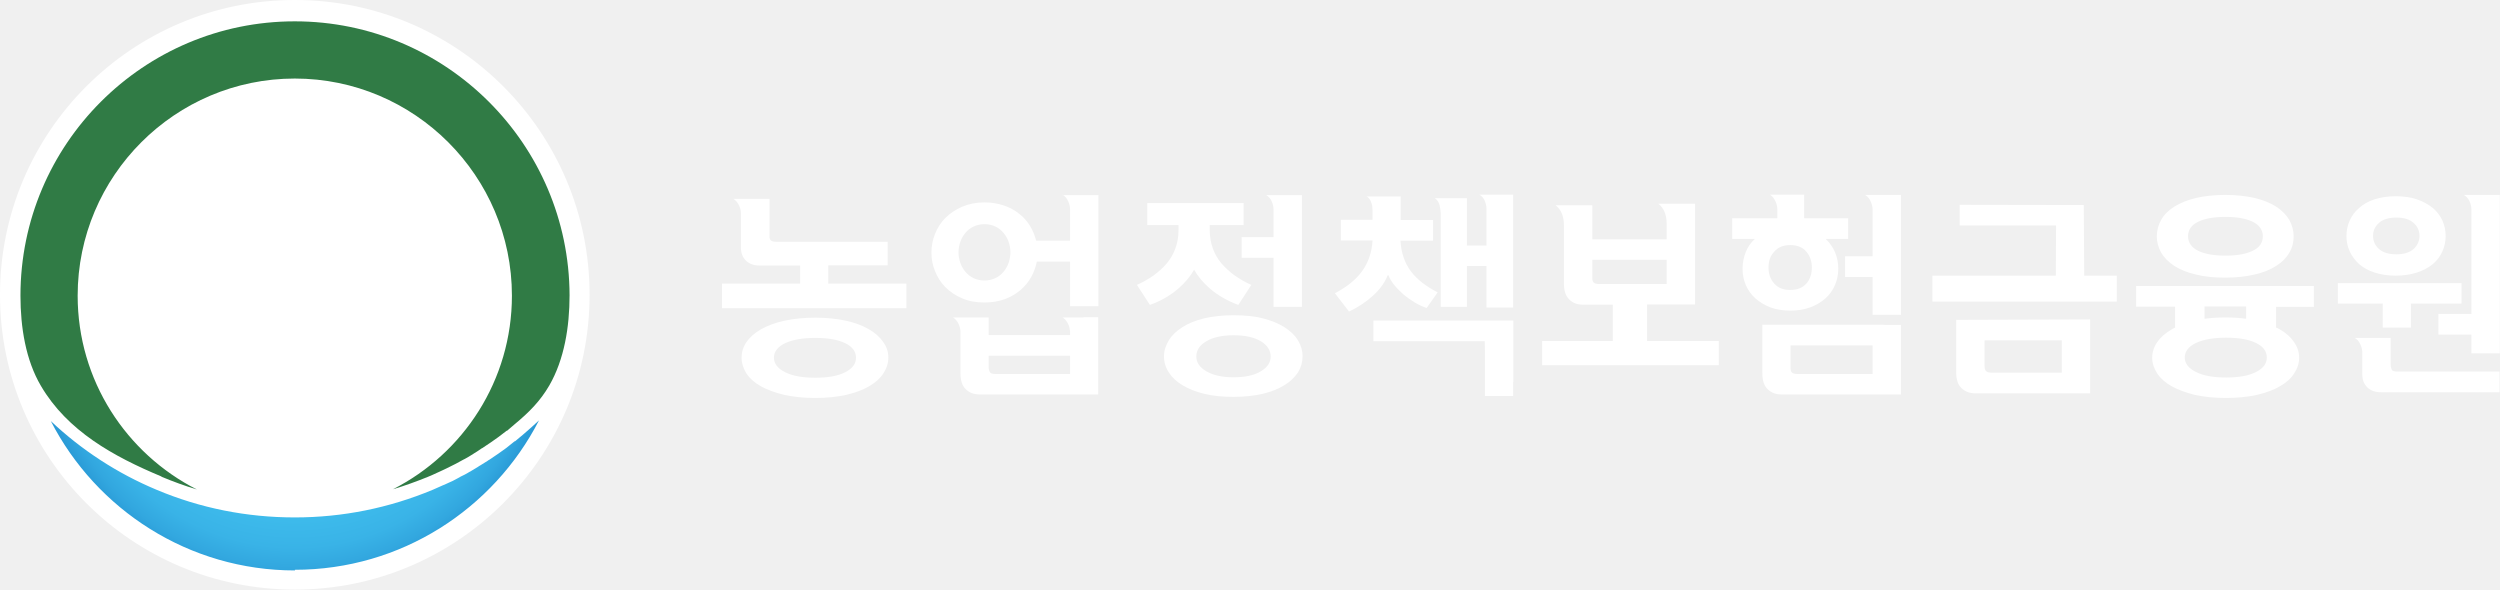
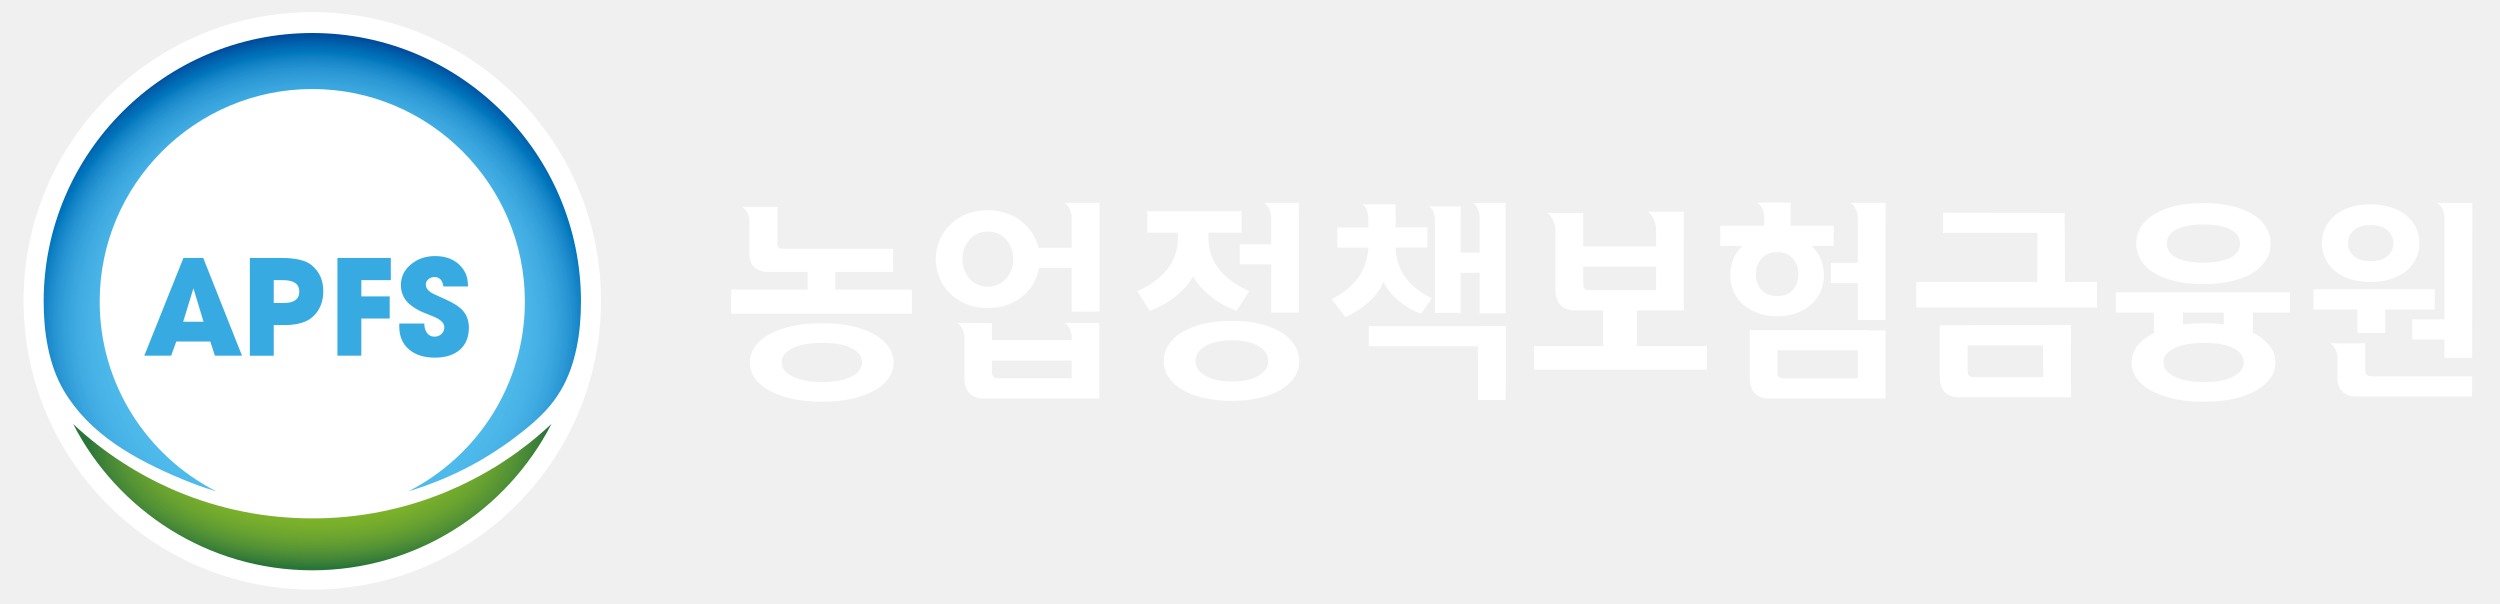
- <svg xmlns="http://www.w3.org/2000/svg" id="Layer_1" data-name="Layer 1" viewBox="0 0 113.64 26.8">
+ <svg xmlns="http://www.w3.org/2000/svg" width="152.693" height="36.853" viewBox="0 0 114.52 27.64">
  <defs>
-     <radialGradient id="radial-gradient" cx="13.36" cy="14.53" fx="13.36" fy="14.53" r="13.55" gradientTransform="translate(.04 .06)" gradientUnits="userSpaceOnUse">
-       <stop offset="0" stop-color="#badaf3" />
-       <stop offset=".39" stop-color="#3fbced" />
-       <stop offset=".67" stop-color="#3dbaeb" />
-       <stop offset=".76" stop-color="#39b3e7" />
-       <stop offset=".83" stop-color="#32a7df" />
-       <stop offset=".89" stop-color="#2796d3" />
-       <stop offset=".94" stop-color="#1980c4" />
-       <stop offset=".98" stop-color="#0866b2" />
-       <stop offset="1" stop-color="#0058a9" />
+     <clipPath id="a">
+       <path d="M106 15h7.547v4H106Zm0 0" />
+     </clipPath>
+     <clipPath id="b">
+       <path d="M110 9h3.547v8H110Zm0 0" />
+     </clipPath>
+     <clipPath id="c">
+       <path d="M1 0h27v27.285H1Zm0 0" />
+     </clipPath>
+     <clipPath id="d">
+       <path d="M2 1h25v22H2Zm0 0" />
+     </clipPath>
+     <clipPath id="e">
+       <path d="M2 13.816c0 1.422.234 2.891.91 4.055 1.184 2.024 3.262 3.168 5.414 4.07q.787.33 1.59.57c-3.168-1.609-5.348-4.902-5.348-8.695 0-5.367 4.368-9.738 9.739-9.738 5.37 0 9.738 4.371 9.738 9.738 0 3.793-2.176 7.082-5.34 8.692q.79-.238 1.563-.559.21-.088.422-.183c.035-.016.07-.036.105-.051l.129-.059c.062-.031.125-.058.183-.09q.08-.035.16-.078l.133-.07.118-.059.214-.117.106-.058q.042-.025.078-.043c.098-.055.195-.114.29-.168l.046-.032c.02-.011.043-.023.059-.035q.157-.093.308-.191l.04-.027c.011-.008.027-.016.034-.024q.17-.107.325-.215l.058-.039c.102-.07.207-.148.332-.234l.035-.028c.11-.082.22-.164.336-.257l.02-.016c.117-.086.23-.18.348-.277l.007-.004c.637-.532 1.133-1.02 1.547-1.73.68-1.16.914-2.63.914-4.048 0-6.785-5.523-12.304-12.308-12.304S2 7.032 2 13.816" />
+     </clipPath>
+     <clipPath id="g">
+       <path d="M3 19h23v8H3Zm0 0" />
+     </clipPath>
+     <clipPath id="h">
+       <path d="m24.54 20.055-.009.008a10 10 0 0 1-.36.289l-.015.011a8 8 0 0 1-.36.27l-.034.031c-.13.09-.242.172-.348.246l-.055.035c-.136.094-.238.16-.336.227-.015.008-.03.02-.046.027l-.032.024-.32.203-.07.035-.043.027c-.098.059-.2.117-.297.176a1 1 0 0 1-.09.047l-.102.059a4 4 0 0 1-.226.12l-.125.067-.133.066-.168.086a4 4 0 0 1-.191.09l-.125.063c-.04.015-.078.035-.117.05q-.218.103-.442.196a15.9 15.9 0 0 1-6.191 1.238c-2.157 0-4.246-.418-6.215-1.246a16.2 16.2 0 0 1-4.738-3.074c2.043 3.972 6.187 6.699 10.953 6.699 4.77 0 8.914-2.73 10.957-6.707q-.353.33-.723.637" />
+     </clipPath>
+     <radialGradient id="f" cx="0" cy="0" r="13.377" fx="0" fy="0" gradientTransform="translate(14.306 14.955)" gradientUnits="userSpaceOnUse">
+       <stop offset="0" stop-color="#C8E1F6" />
+       <stop offset=".004" stop-color="#C7E0F6" />
+       <stop offset=".008" stop-color="#C6E0F6" />
+       <stop offset=".012" stop-color="#C6E0F6" />
+       <stop offset=".016" stop-color="#C5DFF6" />
+       <stop offset=".02" stop-color="#C4DFF6" />
+       <stop offset=".023" stop-color="#C3DFF6" />
+       <stop offset=".027" stop-color="#C2DEF6" />
+       <stop offset=".031" stop-color="#C1DEF6" />
+       <stop offset=".035" stop-color="#C0DEF6" />
+       <stop offset=".039" stop-color="#BFDDF6" />
+       <stop offset=".043" stop-color="#BEDDF5" />
+       <stop offset=".047" stop-color="#BDDCF5" />
+       <stop offset=".051" stop-color="#BCDCF5" />
+       <stop offset=".055" stop-color="#BBDCF5" />
+       <stop offset=".059" stop-color="#BADBF5" />
+       <stop offset=".063" stop-color="#B9DBF5" />
+       <stop offset=".066" stop-color="#B8DBF5" />
+       <stop offset=".07" stop-color="#B7DAF5" />
+       <stop offset=".074" stop-color="#B6DAF5" />
+       <stop offset=".078" stop-color="#B5D9F5" />
+       <stop offset=".082" stop-color="#B4D9F5" />
+       <stop offset=".086" stop-color="#B4D9F5" />
+       <stop offset=".09" stop-color="#B3D9F4" />
+       <stop offset=".094" stop-color="#B2D8F4" />
+       <stop offset=".098" stop-color="#B1D8F4" />
+       <stop offset=".102" stop-color="#B0D8F4" />
+       <stop offset=".105" stop-color="#AFD7F4" />
+       <stop offset=".109" stop-color="#AED7F4" />
+       <stop offset=".113" stop-color="#ADD6F4" />
+       <stop offset=".117" stop-color="#ACD6F4" />
+       <stop offset=".121" stop-color="#ABD6F4" />
+       <stop offset=".125" stop-color="#A9D5F4" />
+       <stop offset=".129" stop-color="#A8D5F3" />
+       <stop offset=".133" stop-color="#A7D5F3" />
+       <stop offset=".137" stop-color="#A6D4F3" />
+       <stop offset=".141" stop-color="#A5D4F3" />
+       <stop offset=".145" stop-color="#A4D3F3" />
+       <stop offset=".148" stop-color="#A3D3F3" />
+       <stop offset=".152" stop-color="#A2D3F3" />
+       <stop offset=".156" stop-color="#A1D2F3" />
+       <stop offset=".16" stop-color="#A0D2F3" />
+       <stop offset=".164" stop-color="#9FD2F3" />
+       <stop offset=".168" stop-color="#9ED1F3" />
+       <stop offset=".172" stop-color="#9DD1F2" />
+       <stop offset=".176" stop-color="#9BD0F2" />
+       <stop offset=".18" stop-color="#9AD0F2" />
+       <stop offset=".184" stop-color="#99D0F2" />
+       <stop offset=".188" stop-color="#98CFF2" />
+       <stop offset=".191" stop-color="#97CFF2" />
+       <stop offset=".195" stop-color="#96CFF2" />
+       <stop offset=".199" stop-color="#95CEF2" />
+       <stop offset=".203" stop-color="#95CEF2" />
+       <stop offset=".207" stop-color="#94CEF2" />
+       <stop offset=".211" stop-color="#92CDF2" />
+       <stop offset=".215" stop-color="#91CDF1" />
+       <stop offset=".219" stop-color="#90CDF1" />
+       <stop offset=".223" stop-color="#8FCCF1" />
+       <stop offset=".227" stop-color="#8ECCF1" />
+       <stop offset=".23" stop-color="#8DCCF1" />
+       <stop offset=".234" stop-color="#8BCBF1" />
+       <stop offset=".238" stop-color="#8ACBF1" />
+       <stop offset=".242" stop-color="#89CAF1" />
+       <stop offset=".246" stop-color="#88CAF1" />
+       <stop offset=".25" stop-color="#87CAF0" />
+       <stop offset=".254" stop-color="#85C9F0" />
+       <stop offset=".258" stop-color="#84C9F0" />
+       <stop offset=".262" stop-color="#83C9F0" />
+       <stop offset=".266" stop-color="#81C8F0" />
+       <stop offset=".27" stop-color="#80C8F0" />
+       <stop offset=".273" stop-color="#7FC7F0" />
+       <stop offset=".277" stop-color="#7EC7F0" />
+       <stop offset=".281" stop-color="#7CC7F0" />
+       <stop offset=".285" stop-color="#7BC6EF" />
+       <stop offset=".289" stop-color="#7AC6EF" />
+       <stop offset=".293" stop-color="#78C6EF" />
+       <stop offset=".297" stop-color="#77C5EF" />
+       <stop offset=".301" stop-color="#75C5EF" />
+       <stop offset=".305" stop-color="#74C4EF" />
+       <stop offset=".309" stop-color="#72C4EF" />
+       <stop offset=".313" stop-color="#71C4EF" />
+       <stop offset=".316" stop-color="#71C4EF" />
+       <stop offset=".32" stop-color="#6FC3EF" />
+       <stop offset=".324" stop-color="#6EC3EE" />
+       <stop offset=".328" stop-color="#6CC2EE" />
+       <stop offset=".332" stop-color="#6BC2EE" />
+       <stop offset=".336" stop-color="#69C1EE" />
+       <stop offset=".34" stop-color="#68C1EE" />
+       <stop offset=".344" stop-color="#66C1EE" />
+       <stop offset=".348" stop-color="#64C0EE" />
+       <stop offset=".352" stop-color="#63C0EE" />
+       <stop offset=".355" stop-color="#61BFED" />
+       <stop offset=".359" stop-color="#5FBFED" />
+       <stop offset=".363" stop-color="#5EBFED" />
+       <stop offset=".367" stop-color="#5CBEED" />
+       <stop offset=".371" stop-color="#5ABEED" />
+       <stop offset=".375" stop-color="#58BEED" />
+       <stop offset=".379" stop-color="#56BDED" />
+       <stop offset=".383" stop-color="#55BDED" />
+       <stop offset=".387" stop-color="#53BCEC" />
+       <stop offset=".391" stop-color="#51BCEC" />
+       <stop offset=".543" stop-color="#51BCEC" />
+       <stop offset=".598" stop-color="#51BBEC" />
+       <stop offset=".621" stop-color="#4FBBEC" />
+       <stop offset=".645" stop-color="#50BBEB" />
+       <stop offset=".664" stop-color="#4EBAEB" />
+       <stop offset=".672" stop-color="#4EB9EB" />
+       <stop offset=".68" stop-color="#4EB9EB" />
+       <stop offset=".688" stop-color="#4FB9EA" />
+       <stop offset=".695" stop-color="#4DB8EA" />
+       <stop offset=".703" stop-color="#4DB8EA" />
+       <stop offset=".711" stop-color="#4CB7E9" />
+       <stop offset=".719" stop-color="#4CB7E9" />
+       <stop offset=".727" stop-color="#4AB6E8" />
+       <stop offset=".73" stop-color="#4AB6E8" />
+       <stop offset=".734" stop-color="#4BB5E8" />
+       <stop offset=".738" stop-color="#49B5E8" />
+       <stop offset=".742" stop-color="#49B4E8" />
+       <stop offset=".746" stop-color="#4AB4E7" />
+       <stop offset=".75" stop-color="#48B3E7" />
+       <stop offset=".754" stop-color="#48B3E7" />
+       <stop offset=".758" stop-color="#49B2E6" />
+       <stop offset=".762" stop-color="#47B2E6" />
+       <stop offset=".766" stop-color="#47B2E6" />
+       <stop offset=".77" stop-color="#45B1E5" />
+       <stop offset=".773" stop-color="#46B0E5" />
+       <stop offset=".777" stop-color="#44B0E5" />
+       <stop offset=".781" stop-color="#45AFE4" />
+       <stop offset=".785" stop-color="#43AEE4" />
+       <stop offset=".789" stop-color="#43AEE3" />
+       <stop offset=".793" stop-color="#42ADE3" />
+       <stop offset=".797" stop-color="#42ACE2" />
+       <stop offset=".801" stop-color="#41ACE2" />
+       <stop offset=".805" stop-color="#3FABE1" />
+       <stop offset=".809" stop-color="#3FAAE1" />
+       <stop offset=".813" stop-color="#3EA9E0" />
+       <stop offset=".816" stop-color="#3CA8E0" />
+       <stop offset=".82" stop-color="#3AA7DF" />
+       <stop offset=".824" stop-color="#3CA6DE" />
+       <stop offset=".828" stop-color="#3AA6DE" />
+       <stop offset=".832" stop-color="#39A4DD" />
+       <stop offset=".836" stop-color="#37A3DD" />
+       <stop offset=".84" stop-color="#36A2DC" />
+       <stop offset=".844" stop-color="#34A1DB" />
+       <stop offset=".848" stop-color="#33A0DA" />
+       <stop offset=".852" stop-color="#319FD9" />
+       <stop offset=".855" stop-color="#309DD8" />
+       <stop offset=".859" stop-color="#2F9CD8" />
+       <stop offset=".863" stop-color="#2E9BD7" />
+       <stop offset=".867" stop-color="#2D99D6" />
+       <stop offset=".871" stop-color="#2C98D5" />
+       <stop offset=".875" stop-color="#2A97D4" />
+       <stop offset=".879" stop-color="#2695D3" />
+       <stop offset=".883" stop-color="#2693D2" />
+       <stop offset=".887" stop-color="#2592D1" />
+       <stop offset=".891" stop-color="#2190CF" />
+       <stop offset=".895" stop-color="#208ECE" />
+       <stop offset=".898" stop-color="#208DCD" />
+       <stop offset=".902" stop-color="#1C8ACC" />
+       <stop offset=".906" stop-color="#1B89CB" />
+       <stop offset=".91" stop-color="#1787C9" />
+       <stop offset=".914" stop-color="#1385C8" />
+       <stop offset=".918" stop-color="#1483C6" />
+       <stop offset=".922" stop-color="#1281C4" />
+       <stop offset=".926" stop-color="#0D7FC3" />
+       <stop offset=".93" stop-color="#087DC1" />
+       <stop offset=".934" stop-color="#067ABF" />
+       <stop offset=".938" stop-color="#0178BE" />
+       <stop offset=".941" stop-color="#0075BC" />
+       <stop offset=".945" stop-color="#0073BA" />
+       <stop offset=".949" stop-color="#0071B9" />
+       <stop offset=".953" stop-color="#006EB7" />
+       <stop offset=".957" stop-color="#006CB5" />
+       <stop offset=".961" stop-color="#0068B2" />
+       <stop offset=".965" stop-color="#0066B0" />
+       <stop offset=".969" stop-color="#0063AE" />
+       <stop offset=".973" stop-color="#0060AC" />
+       <stop offset=".977" stop-color="#005DA9" />
+       <stop offset=".98" stop-color="#005BA7" />
+       <stop offset=".984" stop-color="#0058A5" />
+       <stop offset=".988" stop-color="#0055A3" />
+       <stop offset=".992" stop-color="#0051A0" />
+       <stop offset=".996" stop-color="#004E9E" />
+       <stop offset="1" stop-color="#004C9C" />
    </radialGradient>
-     <radialGradient id="radial-gradient-2" cx="13.59" cy="7146.62" fx="13.59" fy="7146.62" r="10.67" gradientTransform="translate(.04 -3884) scale(1 .55)" gradientUnits="userSpaceOnUse">
-       <stop offset="0" stop-color="#82c341" />
-       <stop offset=".41" stop-color="#7fc141" />
-       <stop offset=".59" stop-color="#78ba41" />
-       <stop offset=".73" stop-color="#6caf42" />
-       <stop offset=".84" stop-color="#5aa042" />
-       <stop offset=".94" stop-color="#438b44" />
-       <stop offset="1" stop-color="#307b45" />
+     <radialGradient id="i" cx="0" cy="0" r="8.144" fx="0" fy="0" gradientTransform="matrix(1.29343 0 0 .70656 14.533 20.28)" gradientUnits="userSpaceOnUse">
+       <stop offset="0" stop-color="#89BD24" />
+       <stop offset=".25" stop-color="#89BD24" />
+       <stop offset=".344" stop-color="#88BC24" />
+       <stop offset=".383" stop-color="#87BC25" />
+       <stop offset=".418" stop-color="#87BB25" />
+       <stop offset=".434" stop-color="#86BA25" />
+       <stop offset=".449" stop-color="#86BA25" />
+       <stop offset=".465" stop-color="#85BA26" />
+       <stop offset=".48" stop-color="#85BA26" />
+       <stop offset=".496" stop-color="#83B926" />
+       <stop offset=".512" stop-color="#84B827" />
+       <stop offset=".523" stop-color="#82B727" />
+       <stop offset=".535" stop-color="#82B727" />
+       <stop offset=".547" stop-color="#81B728" />
+       <stop offset=".559" stop-color="#80B628" />
+       <stop offset=".57" stop-color="#80B528" />
+       <stop offset=".582" stop-color="#7FB429" />
+       <stop offset=".594" stop-color="#7EB429" />
+       <stop offset=".598" stop-color="#7EB429" />
+       <stop offset=".602" stop-color="#7EB429" />
+       <stop offset=".605" stop-color="#7DB329" />
+       <stop offset=".609" stop-color="#7DB329" />
+       <stop offset=".613" stop-color="#7DB329" />
+       <stop offset=".617" stop-color="#7DB229" />
+       <stop offset=".621" stop-color="#7CB22A" />
+       <stop offset=".625" stop-color="#7CB22A" />
+       <stop offset=".629" stop-color="#7BB12A" />
+       <stop offset=".637" stop-color="#7BB12A" />
+       <stop offset=".645" stop-color="#7AB02B" />
+       <stop offset=".652" stop-color="#79AF2B" />
+       <stop offset=".66" stop-color="#79AF2B" />
+       <stop offset=".668" stop-color="#77AE2B" />
+       <stop offset=".676" stop-color="#76AD2C" />
+       <stop offset=".68" stop-color="#76AD2C" />
+       <stop offset=".684" stop-color="#75AD2C" />
+       <stop offset=".688" stop-color="#75AC2C" />
+       <stop offset=".691" stop-color="#74AC2D" />
+       <stop offset=".695" stop-color="#74AB2D" />
+       <stop offset=".699" stop-color="#74AB2D" />
+       <stop offset=".703" stop-color="#73AA2D" />
+       <stop offset=".707" stop-color="#73AA2D" />
+       <stop offset=".711" stop-color="#72AA2D" />
+       <stop offset=".715" stop-color="#72A92D" />
+       <stop offset=".719" stop-color="#71A92E" />
+       <stop offset=".723" stop-color="#71A82E" />
+       <stop offset=".727" stop-color="#70A82E" />
+       <stop offset=".73" stop-color="#70A82E" />
+       <stop offset=".734" stop-color="#6FA72E" />
+       <stop offset=".738" stop-color="#6FA62E" />
+       <stop offset=".742" stop-color="#6DA62F" />
+       <stop offset=".746" stop-color="#6CA52F" />
+       <stop offset=".75" stop-color="#6CA52F" />
+       <stop offset=".754" stop-color="#6BA52F" />
+       <stop offset=".758" stop-color="#6BA42F" />
+       <stop offset=".762" stop-color="#6AA330" />
+       <stop offset=".766" stop-color="#69A330" />
+       <stop offset=".77" stop-color="#69A330" />
+       <stop offset=".773" stop-color="#68A230" />
+       <stop offset=".777" stop-color="#68A130" />
+       <stop offset=".781" stop-color="#67A131" />
+       <stop offset=".785" stop-color="#66A031" />
+       <stop offset=".789" stop-color="#66A031" />
+       <stop offset=".793" stop-color="#659F31" />
+       <stop offset=".797" stop-color="#639E31" />
+       <stop offset=".801" stop-color="#649E31" />
+       <stop offset=".805" stop-color="#629D32" />
+       <stop offset=".809" stop-color="#619C32" />
+       <stop offset=".813" stop-color="#609C32" />
+       <stop offset=".816" stop-color="#609C32" />
+       <stop offset=".82" stop-color="#5F9B32" />
+       <stop offset=".824" stop-color="#5E9A33" />
+       <stop offset=".828" stop-color="#5D9933" />
+       <stop offset=".832" stop-color="#5D9933" />
+       <stop offset=".836" stop-color="#5C9833" />
+       <stop offset=".84" stop-color="#5A9833" />
+       <stop offset=".844" stop-color="#599734" />
+       <stop offset=".848" stop-color="#589634" />
+       <stop offset=".852" stop-color="#579534" />
+       <stop offset=".855" stop-color="#579534" />
+       <stop offset=".859" stop-color="#569434" />
+       <stop offset=".863" stop-color="#559335" />
+       <stop offset=".867" stop-color="#549235" />
+       <stop offset=".871" stop-color="#539235" />
+       <stop offset=".875" stop-color="#529135" />
+       <stop offset=".879" stop-color="#519035" />
+       <stop offset=".883" stop-color="#4F8F35" />
+       <stop offset=".887" stop-color="#4E8E36" />
+       <stop offset=".891" stop-color="#4D8D36" />
+       <stop offset=".895" stop-color="#4C8D36" />
+       <stop offset=".898" stop-color="#4B8C36" />
+       <stop offset=".902" stop-color="#4A8B36" />
+       <stop offset=".906" stop-color="#498A36" />
+       <stop offset=".91" stop-color="#488937" />
+       <stop offset=".914" stop-color="#478937" />
+       <stop offset=".918" stop-color="#468837" />
+       <stop offset=".922" stop-color="#448737" />
+       <stop offset=".926" stop-color="#438637" />
+       <stop offset=".93" stop-color="#428537" />
+       <stop offset=".934" stop-color="#418437" />
+       <stop offset=".938" stop-color="#3F8338" />
+       <stop offset=".941" stop-color="#3D8238" />
+       <stop offset=".945" stop-color="#3C8238" />
+       <stop offset=".949" stop-color="#3B8138" />
+       <stop offset=".953" stop-color="#3A8038" />
+       <stop offset=".957" stop-color="#387F38" />
+       <stop offset=".961" stop-color="#367E38" />
+       <stop offset=".965" stop-color="#367D38" />
+       <stop offset=".969" stop-color="#357C38" />
+       <stop offset=".973" stop-color="#327B38" />
+       <stop offset=".977" stop-color="#317A38" />
+       <stop offset=".98" stop-color="#307938" />
+       <stop offset=".984" stop-color="#2D7839" />
+       <stop offset=".988" stop-color="#2C7739" />
+       <stop offset=".992" stop-color="#2B7639" />
+       <stop offset=".996" stop-color="#287539" />
+       <stop offset="1" stop-color="#297439" />
    </radialGradient>
  </defs>
-   <path class="cls-3" fill="#ffffff" d="M54.28,12.26c.17.3.4.58.71.85.37.32.81.57,1.3.75l.59-.91c-.28-.12-.53-.27-.76-.43-.23-.17-.43-.35-.6-.55-.17-.2-.3-.43-.39-.68-.09-.25-.14-.52-.14-.82v-.24h1.54v-1h-4.38v1h1.42v.24c0,.3-.05.57-.14.82-.09.25-.22.47-.39.68-.17.2-.37.38-.6.55-.23.16-.49.31-.76.43l.59.91c.5-.18.93-.43,1.3-.75.31-.27.54-.55.71-.85Z" />
-   <path class="cls-3" fill="#ffffff" d="M37.67,12.06h2.68v-1.07h-5.06c-.12,0-.2-.02-.25-.06-.03-.03-.05-.07-.06-.13v-1.76s-1.64,0-1.64,0c.12.08.2.18.26.31.06.13.08.25.08.36v1.55c0,.25.08.44.23.59.16.15.36.22.62.22h1.84v.82h-3.55v1.12h8.38v-1.12h-3.55v-.82Z" />
-   <path class="cls-3" fill="#ffffff" d="M39.5,14.97c-.29-.17-.63-.3-1.04-.39-.41-.09-.88-.14-1.4-.14s-1,.05-1.41.14c-.41.09-.76.22-1.06.39-.29.17-.51.36-.66.58-.15.22-.22.46-.22.71s.08.49.22.72c.15.22.37.42.66.58.29.16.64.29,1.06.39.41.09.88.14,1.41.14s.99-.05,1.4-.14c.41-.1.76-.22,1.04-.39.28-.16.5-.35.65-.58.15-.23.23-.46.23-.72s-.07-.49-.23-.71c-.15-.22-.37-.42-.65-.58ZM38.42,16.92c-.33.17-.78.25-1.36.25s-1.03-.08-1.37-.25c-.34-.17-.51-.39-.51-.66s.17-.5.51-.66c.34-.16.8-.24,1.37-.24s1.03.08,1.36.24c.33.16.49.38.49.66s-.16.49-.49.66Z" />
-   <path class="cls-3" fill="#ffffff" d="M48.3,8.85c.1.06.19.15.25.29.06.13.09.25.09.37v1.43h-1.54c-.06-.23-.15-.46-.28-.67-.13-.21-.29-.4-.49-.55-.2-.16-.43-.29-.7-.38-.27-.09-.56-.14-.88-.14-.38,0-.72.07-1.02.2-.3.13-.55.3-.76.51s-.36.45-.47.73c-.11.27-.16.55-.16.84s.05.57.16.84c.11.27.26.52.47.73.21.21.46.38.76.51.3.13.64.19,1.02.19.34,0,.64-.05.92-.15.27-.1.51-.24.71-.41.2-.17.37-.37.49-.59.13-.23.21-.46.26-.71h1.51v2.03h1.29s0-5.05,0-5.05h-1.64ZM45.85,11.94c-.05.15-.13.29-.23.41-.1.12-.22.22-.37.29-.15.07-.31.11-.5.11s-.36-.04-.5-.11c-.15-.07-.27-.17-.37-.29-.1-.12-.18-.26-.23-.41-.05-.15-.08-.31-.08-.47s.03-.32.08-.47c.05-.15.13-.29.23-.41.1-.12.22-.22.37-.29.15-.07.31-.11.5-.11s.36.04.5.11c.15.07.27.17.37.29.1.12.18.26.23.41.05.15.08.31.08.47s-.03.32-.08.47Z" />
-   <path class="cls-3" fill="#ffffff" d="M58.38,14.87c-.27-.17-.59-.3-.98-.4-.39-.1-.83-.14-1.33-.14s-.94.05-1.33.14-.72.23-.99.4-.48.37-.62.6c-.14.23-.22.47-.22.73s.07.5.22.73c.14.22.35.42.62.58s.6.3.99.39c.39.1.83.14,1.33.14s.94-.05,1.33-.14c.39-.09.72-.23.98-.39.27-.16.47-.36.62-.58.14-.23.21-.47.21-.73s-.07-.5-.21-.73c-.14-.23-.35-.43-.62-.6ZM57.31,16.88c-.3.18-.71.27-1.23.27s-.93-.09-1.24-.27c-.31-.18-.46-.4-.46-.67,0-.29.15-.52.46-.7.3-.18.72-.27,1.24-.27s.93.09,1.23.27c.3.18.45.42.45.7,0,.27-.15.49-.45.67Z" />
-   <path class="cls-3" fill="#ffffff" d="M57.8,9.14c.06.13.09.25.09.37v1.27h-1.45v.94h1.45v2.23h1.29v-4.47s0-.02,0-.03v-.58h-.65s0,0,0,0h-.97c.1.06.19.15.25.29Z" />
-   <path class="cls-3" fill="#ffffff" d="M49.26,14.43h-.96c.1.06.18.15.25.29.06.12.08.24.09.34v.17h-3.7v-.8h-.63s-.02,0-.03,0h-.96c.1.06.18.15.25.29.06.13.09.25.09.36v1.36h0s0,.53,0,.53c0,.33.08.58.25.73.16.16.37.23.63.23h5.38v-3.51h-.65s-.01,0-.02,0ZM48.64,17h-3.41c-.12,0-.2-.03-.23-.08-.04-.06-.06-.14-.06-.26v-.49h3.7v.83Z" />
-   <path class="cls-3" fill="#ffffff" d="M65.44,9.34c.03.14.05.27.05.37v4.24h1.19v-1.86h.89v1.89h1.21v-.24h0v-4.89h-.65s0,0,0,0h-.88c.12.07.2.17.25.3.05.13.07.24.07.34v1.67h-.89v-2.15s-1.46,0-1.46,0c.11.07.18.18.22.32Z" />
-   <path class="cls-3" fill="#ffffff" d="M63.11,12.51c.06.15.15.3.27.45.12.15.27.29.42.43.16.13.33.25.51.36.18.11.36.19.54.25l.5-.71c-.53-.27-.94-.59-1.22-.96-.28-.38-.44-.84-.47-1.39h1.48v-.94h-1.47v-.45s0-.02,0-.03v-.59h-1.55c.06.03.11.08.14.13.04.05.06.11.08.17.02.06.04.12.04.18,0,.06.01.12.01.16v.42h-1.44v.94h1.44c-.03.54-.19,1-.47,1.39-.28.39-.69.72-1.24,1.01l.64.83c.41-.19.77-.43,1.09-.72.32-.29.54-.6.67-.93Z" />
-   <path class="cls-3" fill="#ffffff" d="M74.87,13.84h2.18v-4.58s-1.67,0-1.67,0c.25.19.38.5.38.92v.7h-3.38v-1.55h-1.67c.25.19.38.5.38.92v2.64c0,.33.08.57.25.73.16.16.37.23.63.23h1.34v1.65h-3.21v1.1h8.03v-1.1h-3.26v-1.65ZM72.7,12.91c-.12,0-.2-.02-.25-.06-.05-.04-.07-.11-.07-.22v-.82h3.38v1.1h-3.06Z" />
-   <path class="cls-3" fill="#ffffff" d="M81.38,14.12c.34,0,.64-.05.91-.15.27-.1.5-.24.69-.41.19-.17.33-.37.43-.6.1-.23.15-.48.15-.74,0-.54-.19-.99-.57-1.36h1.02v-.94h-2v-1.07s-1.55,0-1.55,0c.11.07.19.18.25.31.06.14.08.25.08.34v.42h-2.05v.94h1.03c-.19.17-.33.38-.42.61-.09.23-.14.48-.14.75s.05.51.15.74c.1.23.24.43.43.6.19.17.42.31.68.41.27.1.57.15.92.15ZM80.65,11.44c.17-.2.41-.3.73-.3s.56.1.73.3c.17.2.25.44.25.72s-.08.54-.25.73c-.17.19-.41.29-.73.29s-.55-.09-.73-.29c-.17-.19-.26-.43-.26-.73s.08-.53.26-.72Z" />
-   <polygon class="cls-3" fill="#ffffff" points="94.72 9.32 89.08 9.31 89.08 10.25 93.46 10.25 93.45 12.53 87.84 12.53 87.84 13.71 96.22 13.71 96.22 12.53 94.74 12.53 94.72 9.32" />
-   <path class="cls-3" fill="#ffffff" d="M98.84,12.09c.27.17.59.3.98.39.39.1.83.14,1.33.14s.94-.05,1.33-.14c.39-.09.72-.22.98-.39.27-.17.47-.37.6-.6.14-.23.2-.48.2-.75s-.07-.51-.2-.75c-.14-.23-.34-.43-.6-.6-.27-.17-.59-.3-.98-.39-.39-.09-.83-.14-1.33-.14s-.94.05-1.33.14c-.39.09-.72.23-.98.39-.27.17-.47.37-.6.6-.13.23-.2.48-.2.75s.07.51.2.75c.14.23.34.43.6.6ZM99.92,10.08c.31-.15.72-.22,1.24-.22s.93.07,1.24.22c.3.15.46.37.46.66s-.15.51-.46.66c-.31.15-.72.22-1.24.22s-.93-.07-1.24-.22c-.3-.15-.46-.37-.46-.66s.15-.51.46-.66Z" />
-   <path class="cls-3" fill="#ffffff" d="M106.81,11.43c.1.22.25.41.43.58.19.16.42.29.7.38.28.09.6.14.96.14s.68-.05.96-.14c.28-.09.52-.22.72-.38.19-.16.34-.35.44-.58.1-.22.15-.45.15-.7s-.05-.49-.15-.71c-.1-.22-.25-.41-.44-.57-.2-.16-.43-.29-.72-.39-.28-.09-.6-.14-.96-.14s-.68.05-.96.14c-.28.09-.51.22-.7.39-.19.16-.33.35-.43.57-.1.22-.15.45-.15.71s.05.48.15.7ZM108.14,10.13c.18-.16.44-.24.79-.24s.6.08.78.24c.18.16.27.36.27.59s-.09.44-.27.6c-.18.16-.44.24-.78.24s-.61-.08-.79-.24c-.18-.16-.27-.36-.27-.6s.09-.43.27-.59Z" />
-   <path class="cls-3" fill="#ffffff" d="M108.74,16.84s-.07-.12-.07-.24v-1.24h-1.63c.1.06.19.15.25.29.06.13.09.25.09.36v.9h0s0,.11,0,.11c0,.25.08.44.23.59.16.15.36.22.62.22h5.39v-.94h-4.64c-.12,0-.2-.02-.25-.06Z" />
-   <polygon class="cls-3" fill="#ffffff" points="108.31 13.8 108.31 14.89 109.59 14.89 109.59 13.8 111.89 13.8 111.89 12.87 106.27 12.87 106.27 13.8 108.31 13.8" />
-   <path class="cls-3" fill="#ffffff" d="M86.41,8.86h-1.63c.1.06.19.15.25.29.06.13.09.25.09.37v2.13h-1.25v.94h1.25v1.72h1.29v-5.44Z" />
-   <path class="cls-3" fill="#ffffff" d="M113.64,8.86h-1.64c.1.06.19.15.25.28.06.13.09.25.09.37v4.76h-1.5v.94h1.5v.85h1.29v-7.19Z" />
-   <path class="cls-3" fill="#ffffff" d="M86.4,14.77h-.68c-.06,0-.12-.01-.19-.01h-5.42v2.21c0,.33.08.58.25.73.17.16.37.23.63.23h5.42v-2.33s0,0,0-.01v-.82ZM85.12,16.12v.88h-3.41c-.12,0-.2-.02-.25-.06-.05-.04-.07-.12-.07-.23v-1.01h3.73v.43Z" />
-   <path class="cls-3" fill="#ffffff" d="M95.01,14.52l-6.09.02v2.38c0,.33.08.58.25.73.17.16.38.23.63.23h5.21v-3.36ZM90.54,16.94c-.12,0-.2-.02-.25-.06-.05-.04-.08-.12-.08-.23v-1.18h3.51v1.47s-3.18,0-3.18,0Z" />
-   <polygon class="cls-3" fill="#ffffff" points="67.59 14.57 62.43 14.57 62.43 15.51 67.49 15.51 67.5 16.03 67.5 18 68.78 18 68.78 17.37 68.79 17.37 68.79 14.57 67.59 14.57 67.59 14.57" />
-   <path class="cls-3" fill="#ffffff" d="M105.18,13.94v-.94h-8.08v.94h1.77v.95c-.05.03-.1.05-.15.08-.29.17-.51.36-.66.58-.15.22-.23.46-.23.71s.08.49.23.72c.15.22.37.42.66.58.29.16.64.29,1.05.39.41.09.88.14,1.41.14s1-.05,1.41-.14c.41-.1.76-.22,1.04-.39.29-.16.5-.35.65-.58.15-.23.23-.46.23-.72s-.08-.49-.23-.71c-.15-.22-.37-.42-.65-.58-.05-.03-.11-.06-.17-.08v-.94h1.72ZM102.1,13.94v.55c-.29-.04-.59-.06-.93-.06s-.67.02-.96.06v-.56h1.89ZM101.19,15.35c.58,0,1.03.08,1.36.24.33.16.49.38.49.66s-.16.49-.49.66c-.33.17-.78.25-1.36.25s-1.03-.08-1.37-.25c-.34-.17-.51-.39-.51-.66s.17-.5.51-.66c.34-.16.8-.24,1.37-.24Z" />
-   <path class="cls-3" fill="#ffffff" d="M26.8,13.4c0,7.4-6,13.4-13.4,13.4S0,20.8,0,13.4,6,0,13.4,0s13.4,6,13.4,13.4Z" />
-   <g>
-     <g>
-       <path class="cls-4" fill="#ffffff" d="M8.88,15.95l-.22-.66h-1.58l-.24.66h-1.25l1.82-4.54h.92l1.8,4.54h-1.26ZM7.88,12.82l-.48,1.55h.94l-.47-1.55Z" />
-       <path class="cls-4" fill="#ffffff" d="M11.61,15.95h-1.11v-4.54h1.48c.66,0,1.12.11,1.39.34.35.29.53.7.53,1.2s-.16.88-.48,1.18c-.28.26-.72.39-1.33.39h-.5v1.42ZM11.61,12.44v1.06h.47c.48,0,.72-.18.72-.53s-.26-.53-.77-.53h-.42Z" />
-       <path class="cls-4" fill="#ffffff" d="M15.68,15.95h-1.11v-4.54h2.48v1.03h-1.37v.75h1.32v1.03h-1.32v1.73Z" />
-       <path class="cls-4" fill="#ffffff" d="M20.33,11.84c.11.13.18.26.22.38.04.12.07.29.08.51h-1.15c-.04-.29-.18-.44-.41-.44-.11,0-.2.03-.28.1-.08.07-.12.15-.12.24,0,.18.13.33.39.45l.56.25c.38.17.65.36.81.56.16.2.24.45.24.75,0,.43-.14.77-.42,1.02-.28.25-.67.37-1.17.37s-.91-.13-1.2-.39c-.29-.26-.44-.61-.44-1.04v-.15h1.16c0,.19.04.33.13.44.08.11.2.17.35.17.13,0,.23-.04.32-.12.09-.08.13-.19.13-.31,0-.2-.16-.36-.48-.49l-.53-.22c-.22-.1-.4-.2-.54-.32-.31-.24-.46-.56-.46-.94s.15-.69.46-.95c.31-.26.68-.39,1.13-.39.53,0,.94.17,1.23.52Z" />
+   <path fill="#FFF" d="M54.656 12.656q.244.441.7.836c.367.32.8.567 1.289.746l.578-.898a4.3 4.3 0 0 1-.75-.422 3.2 3.2 0 0 1-.598-.543 2.3 2.3 0 0 1-.52-1.477v-.238h1.524v-.984h-4.324v.984h1.402v.238q.001.44-.133.805a2.4 2.4 0 0 1-.386.672q-.248.298-.594.543-.345.24-.75.422l.578.898c.488-.18.918-.425 1.285-.746.309-.262.535-.543.7-.836m-16.391-.199h2.648v-1.059h-4.996c-.117 0-.2-.015-.246-.054-.031-.024-.047-.07-.059-.13V9.478l-1.617-.004c.117.078.2.18.258.304q.076.188.078.352v1.531c0 .242.078.438.23.578.157.149.36.219.618.219h1.816v.809h-3.5v1.105h8.274v-1.105h-3.504Zm.738 4.793c-.32.168-.77.25-1.34.25q-.849.001-1.352-.25c-.335-.164-.503-.383-.503-.648q0-.417.504-.657.502-.239 1.351-.238c.57 0 1.02.078 1.34.238q.485.24.484.657c0 .265-.16.484-.484.648m1.066-1.922a3.7 3.7 0 0 0-1.03-.387 6.4 6.4 0 0 0-1.388-.136q-.78.001-1.39.136c-.41.094-.754.223-1.043.387q-.425.246-.653.574a1.25 1.25 0 0 0-.218.7q.001.378.218.71.228.33.653.57a4 4 0 0 0 1.043.38q.61.14 1.39.14.778 0 1.387-.14a4 4 0 0 0 1.031-.38q.422-.24.645-.57.222-.332.222-.71 0-.37-.222-.7a1.94 1.94 0 0 0-.645-.574m6.266-2.992q-.075.226-.223.406-.15.176-.367.281a1.1 1.1 0 0 1-.496.11 1.1 1.1 0 0 1-.496-.11 1.1 1.1 0 0 1-.363-.28 1.3 1.3 0 0 1-.227-.407 1.44 1.44 0 0 1 0-.934c.05-.148.129-.285.227-.402q.145-.18.363-.285a1.1 1.1 0 0 1 .496-.106q.281 0 .496.106.217.104.367.285a1.37 1.37 0 0 1 .3.867q.003.246-.077.469m2.418-3.043a.6.6 0 0 1 .242.281.9.9 0 0 1 .094.364v1.414h-1.52a2.4 2.4 0 0 0-.277-.66 2.24 2.24 0 0 0-1.176-.922 2.6 2.6 0 0 0-.867-.141 2.5 2.5 0 0 0-1.008.191 2.4 2.4 0 0 0-.754.508q-.306.31-.465.715-.159.407-.16.824.001.429.16.828.16.41.465.72c.207.206.457.378.754.503a2.5 2.5 0 0 0 1.008.195q.503 0 .906-.152.406-.146.7-.399c.199-.164.363-.363.488-.585q.188-.334.254-.704h1.492v2.004l1.277-.004v-4.98Zm8.894 7.917q-.444.266-1.21.267-.773-.001-1.223-.266-.45-.262-.45-.664c0-.281.15-.516.45-.695q.45-.265 1.222-.266.767.001 1.211.266.446.272.446.695c0 .27-.149.488-.446.664m1.055-1.98a3.3 3.3 0 0 0-.973-.391 5.5 5.5 0 0 0-1.304-.145c-.492 0-.93.051-1.317.145a3.4 3.4 0 0 0-.98.39 1.85 1.85 0 0 0-.613.59 1.33 1.33 0 0 0 0 1.438q.212.33.613.578c.266.16.594.293.98.383a5.4 5.4 0 0 0 1.317.144 5.3 5.3 0 0 0 1.304-.144c.387-.09.708-.223.973-.383.262-.164.465-.36.606-.578a1.34 1.34 0 0 0 0-1.438 1.9 1.9 0 0 0-.606-.59" />
+   <path fill="#FFF" d="M58.137 9.574a.9.9 0 0 1 .093.364v1.253h-1.437v.922h1.437v2.203h1.27V9.898c0-.011-.004-.02-.004-.03v-.575h-1.605a.63.63 0 0 1 .246.281m-9.047 7.758h-3.363c-.114 0-.192-.023-.23-.078a.44.44 0 0 1-.06-.254v-.484h3.653Zm.613-2.539h-.945a.6.6 0 0 1 .242.281.85.85 0 0 1 .09.336v.172h-3.653v-.785h-.624q-.012-.005-.024-.004h-.945a.6.6 0 0 1 .242.281c.059.133.09.25.09.36v1.87c0 .329.086.567.246.723q.246.23.621.23h5.316v-3.464zm15.977-5.02q.053.21.054.368v4.187h1.172v-1.832h.875v1.863h1.192V9.293h-1.508a.57.57 0 0 1 .242.297q.075.194.074.336v1.644h-.875l.004-2.117-1.45.004q.17.105.22.316m-2.305 3.125q.088.222.27.45.181.222.417.422.236.198.504.355c.18.105.356.191.532.246l.488-.703q-.786-.392-1.203-.953c-.274-.371-.43-.828-.457-1.375h1.46v-.922h-1.452v-.445c0-.008-.004-.016-.004-.028V9.36h-1.528a.4.4 0 0 1 .141.13 1 1 0 0 1 .125.355q.014.091.016.16v.414h-1.426v.922h1.426c-.036.535-.188.992-.465 1.37q-.41.576-1.219.997l.633.816a4 4 0 0 0 1.078-.703q.472-.428.664-.922m9.465.394q-.17 0-.242-.059-.069-.055-.075-.214v-.81h3.34v1.083Zm2.14.926h2.153l-.004-4.52-1.645-.004q.38.286.38.907v.687h-3.34V9.754h-1.645c.25.191.375.496.375.906v2.606q0 .49.246.722.246.23.621.23h1.317v1.634H70.27v1.085h7.925v-1.085H74.98Zm5.711-2.371c.172-.2.407-.297.715-.297.317 0 .555.097.723.297q.251.293.25.714.001.435-.25.715c-.168.192-.406.286-.723.286-.308 0-.543-.094-.715-.286q-.255-.28-.254-.714-.001-.423.254-.715m.715 2.64c.336 0 .633-.05.903-.152.261-.098.492-.234.675-.402a1.7 1.7 0 0 0 .426-.598q.14-.342.14-.734.001-.8-.566-1.336h1.012v-.926h-1.973l.004-1.059h-1.535a.65.65 0 0 1 .246.309 1 1 0 0 1 .082.34v.41H78.8v.926h1.02a1.64 1.64 0 0 0-.418.601q-.14.341-.14.735.001.393.144.734c.098.226.235.426.422.598q.283.253.676.402.392.152.902.152m13.172-4.734-5.57-.008v.922h4.328l-.012 2.25h-5.539v1.168h8.274v-1.168h-1.465Zm5.132.75q.458-.223 1.224-.223.772 0 1.222.223.452.223.453.652c0 .293-.152.508-.453.656q-.45.222-1.222.22-.767.002-1.223-.22c-.297-.148-.45-.363-.45-.656 0-.285.153-.504.45-.652m-1.059 1.98q.394.254.97.391.573.14 1.312.14t1.312-.14c.387-.09.711-.223.973-.39a1.75 1.75 0 0 0 .594-.59c.136-.23.203-.473.203-.739q0-.393-.204-.734a1.75 1.75 0 0 0-.593-.59 3.2 3.2 0 0 0-.973-.39 5.5 5.5 0 0 0-1.312-.141q-.739 0-1.313.14a3.2 3.2 0 0 0-.969.391c-.265.164-.46.363-.597.59a1.43 1.43 0 0 0-.2.734c0 .266.067.508.2.739.136.226.332.425.597.59m9.172-1.935q.264-.239.774-.238.499 0 .77.239.269.239.269.59 0 .353-.27.59-.27.234-.77.234-.51 0-.773-.235a.75.75 0 0 1-.265-.59q-.002-.35.265-.59m-1.308 1.282c.097.219.242.406.425.566.188.16.418.29.696.38.273.093.593.14.949.14q.533 0 .95-.14a2.1 2.1 0 0 0 .706-.38 1.62 1.62 0 0 0 .586-1.257q.002-.376-.148-.7a1.64 1.64 0 0 0-.438-.562 2.1 2.1 0 0 0-.707-.379 3 3 0 0 0-.95-.14c-.355 0-.675.046-.948.14q-.416.137-.696.379a1.65 1.65 0 0 0-.425 1.953" />
+   <g clip-path="url(#a)">
+     <path fill="#FFF" d="M108.418 17.18c-.047-.035-.07-.117-.07-.23v-1.223h-1.61a.6.6 0 0 1 .242.28c.063.134.094.25.094.36v.883l.004-.004v.117q.001.364.23.582.23.216.618.215h5.316v-.922h-4.578q-.17 0-.246-.058" />
+   </g>
+   <path fill="#FFF" d="M107.992 14.18v1.074h1.27V14.18h2.27v-.926h-5.555v.926ZM86.375 9.293h-1.61a.6.6 0 0 1 .243.281.9.9 0 0 1 .094.364v2.105h-1.23v.926h1.23v1.691h1.27Zm0 0" />
+   <g clip-path="url(#b)">
+     <path fill="#FFF" d="m113.254 9.297-1.617-.004a.63.63 0 0 1 .246.281.9.9 0 0 1 .09.364v4.69H110.5v.927h1.473v.836h1.27Zm0 0" />
+   </g>
+   <path fill="#FFF" d="M85.102 16.465v.87h-3.364a.4.4 0 0 1-.242-.058q-.075-.06-.074-.23v-1.004h3.68Zm1.27-1.328h-.673a1 1 0 0 0-.195-.016h-5.352v2.184c0 .328.082.566.246.722q.242.23.618.23h5.355v-2.312Zm4.078 2.14q-.172 0-.243-.058-.075-.06-.074-.23v-1.165h3.46l.005 1.453Zm4.413-2.39-6.008.015v2.344q0 .493.243.723.245.229.62.23h5.15Zm-27.063.051h-5.1v.925h5l.003.508v1.953h1.27v-.62h.004v-2.77H67.8Zm33.16.769q.858-.001 1.34.238.486.24.485.657c0 .265-.16.484-.484.648-.32.168-.77.25-1.34.25q-.844.001-1.348-.25c-.34-.164-.508-.383-.508-.648q-.001-.417.508-.657.504-.239 1.348-.238m.906-1.39v.546a7 7 0 0 0-.918-.058q-.51 0-.949.062v-.55Zm3.035 0v-.926h-7.98v.925h1.746v.934c-.05.027-.102.05-.148.078-.29.164-.504.356-.653.574a1.225 1.225 0 0 0 0 1.41c.149.22.363.41.653.57q.428.24 1.039.38c.41.093.87.14 1.39.14q.781 0 1.39-.14a3.8 3.8 0 0 0 1.028-.38q.422-.24.645-.57a1.225 1.225 0 0 0 0-1.41 1.94 1.94 0 0 0-.645-.574l-.164-.086v-.926Zm0 0" />
+   <g clip-path="url(#c)">
+     <path fill="#FFF" d="M27.531 13.781c0 7.305-5.922 13.227-13.226 13.227S1.078 21.086 1.078 13.78C1.078 6.477 7 .555 14.305.555c7.304 0 13.226 5.922 13.226 13.226" />
+   </g>
+   <path fill="#37AAE1" d="m8.86 13.207-.47 1.531h.934Zm.984 3.086-.211-.648H8.074l-.234.648H6.61l1.792-4.477h.907l1.777 4.477Zm2.696-3.461v1.047H13q.71.001.71-.52.002-.527-.757-.527Zm0 3.465h-1.095v-4.48h1.461q.976.001 1.375.335.528.439.528 1.188-.002.724-.473 1.164-.417.387-1.309.387h-.488Zm4.01-.004h-1.093v-4.477h2.445v1.016h-1.351v.746h1.3v1.012h-1.3Zm4.595-4.055q.16.2.218.375c.043.117.067.29.082.508H20.31q-.06-.429-.407-.43a.4.4 0 0 0-.28.102.3.3 0 0 0-.118.238q.001.27.383.446l.55.25c.375.168.645.351.801.546q.24.299.239.743 0 .639-.41 1.004-.415.363-1.153.363-.752-.002-1.187-.383c-.293-.254-.438-.602-.438-1.035v-.145h1.148a.7.7 0 0 0 .125.438q.126.164.344.164.187.001.317-.125a.4.4 0 0 0 .129-.305q0-.286-.48-.484l-.52-.211a2.4 2.4 0 0 1-.536-.317 1.13 1.13 0 0 1-.453-.925c0-.371.153-.688.457-.942q.457-.382 1.114-.383.784.002 1.21.508" />
+   <g clip-path="url(#d)">
+     <g clip-path="url(#e)">
+       <path fill="url(#f)" d="M2 1.512v21h24.613v-21Zm0 0" />
    </g>
-     <path class="cls-2" fill="url(#radial-gradient-2)" d="M7.34,21.67c.53.22,1.07.42,1.61.58-3.21-1.63-5.42-4.96-5.42-8.81C3.53,8,7.96,3.57,13.4,3.57s9.87,4.43,9.87,9.87c0,3.84-2.2,7.17-5.41,8.8.54-.16,1.06-.35,1.58-.56.14-.06.29-.12.43-.19.04-.02.07-.03.11-.05l.13-.06c.06-.03.12-.06.19-.09.05-.03.11-.05.16-.08l.14-.07s.08-.04.12-.06c.07-.04.15-.08.22-.12l.11-.06s.05-.03.08-.04c.1-.05.19-.11.29-.17l.05-.03s.04-.02.06-.04c.1-.06.21-.13.31-.2l.04-.03s.03-.02.04-.02c.11-.07.22-.15.33-.22l.06-.04c.1-.07.21-.15.34-.24l.04-.03c.11-.08.22-.17.34-.26h.02c.12-.1.23-.2.35-.3h0c.65-.54,1.15-1.04,1.57-1.76.68-1.18.92-2.66.92-4.1C25.87,6.56,20.28.97,13.4.97S.93,6.56.93,13.44c0,1.44.24,2.93.93,4.1,1.2,2.05,3.3,3.21,5.48,4.12Z" />
-     <path class="cls-1" fill="url(#radial-gradient)" d="M13.4,25.9c4.83,0,9.03-2.76,11.1-6.79-.24.22-.48.44-.73.65h0c-.13.11-.25.21-.36.3h-.02c-.13.11-.25.2-.36.29l-.04.03c-.13.09-.24.17-.35.25l-.06.04c-.14.09-.24.16-.34.23-.02,0-.03.02-.05.03l-.03.02c-.11.07-.22.14-.32.2-.02.01-.05.03-.07.04l-.04.03c-.1.06-.2.12-.3.18-.03.02-.06.04-.09.05l-.1.06c-.08.04-.15.09-.23.12-.04.02-.09.04-.13.07l-.13.07c-.06.03-.11.06-.17.09-.06.03-.13.06-.2.09l-.13.06s-.08.04-.12.05c-.15.07-.3.13-.45.2-1.99.83-4.1,1.26-6.28,1.26s-4.3-.42-6.29-1.26c-1.77-.74-3.4-1.8-4.8-3.12,2.07,4.03,6.27,6.79,11.1,6.79Z" />
+   </g>
+   <g clip-path="url(#g)">
+     <g clip-path="url(#h)">
+       <path fill="url(#i)" d="M3.352 19.418v6.707h21.91v-6.707Zm0 0" />
+     </g>
  </g>
</svg>
